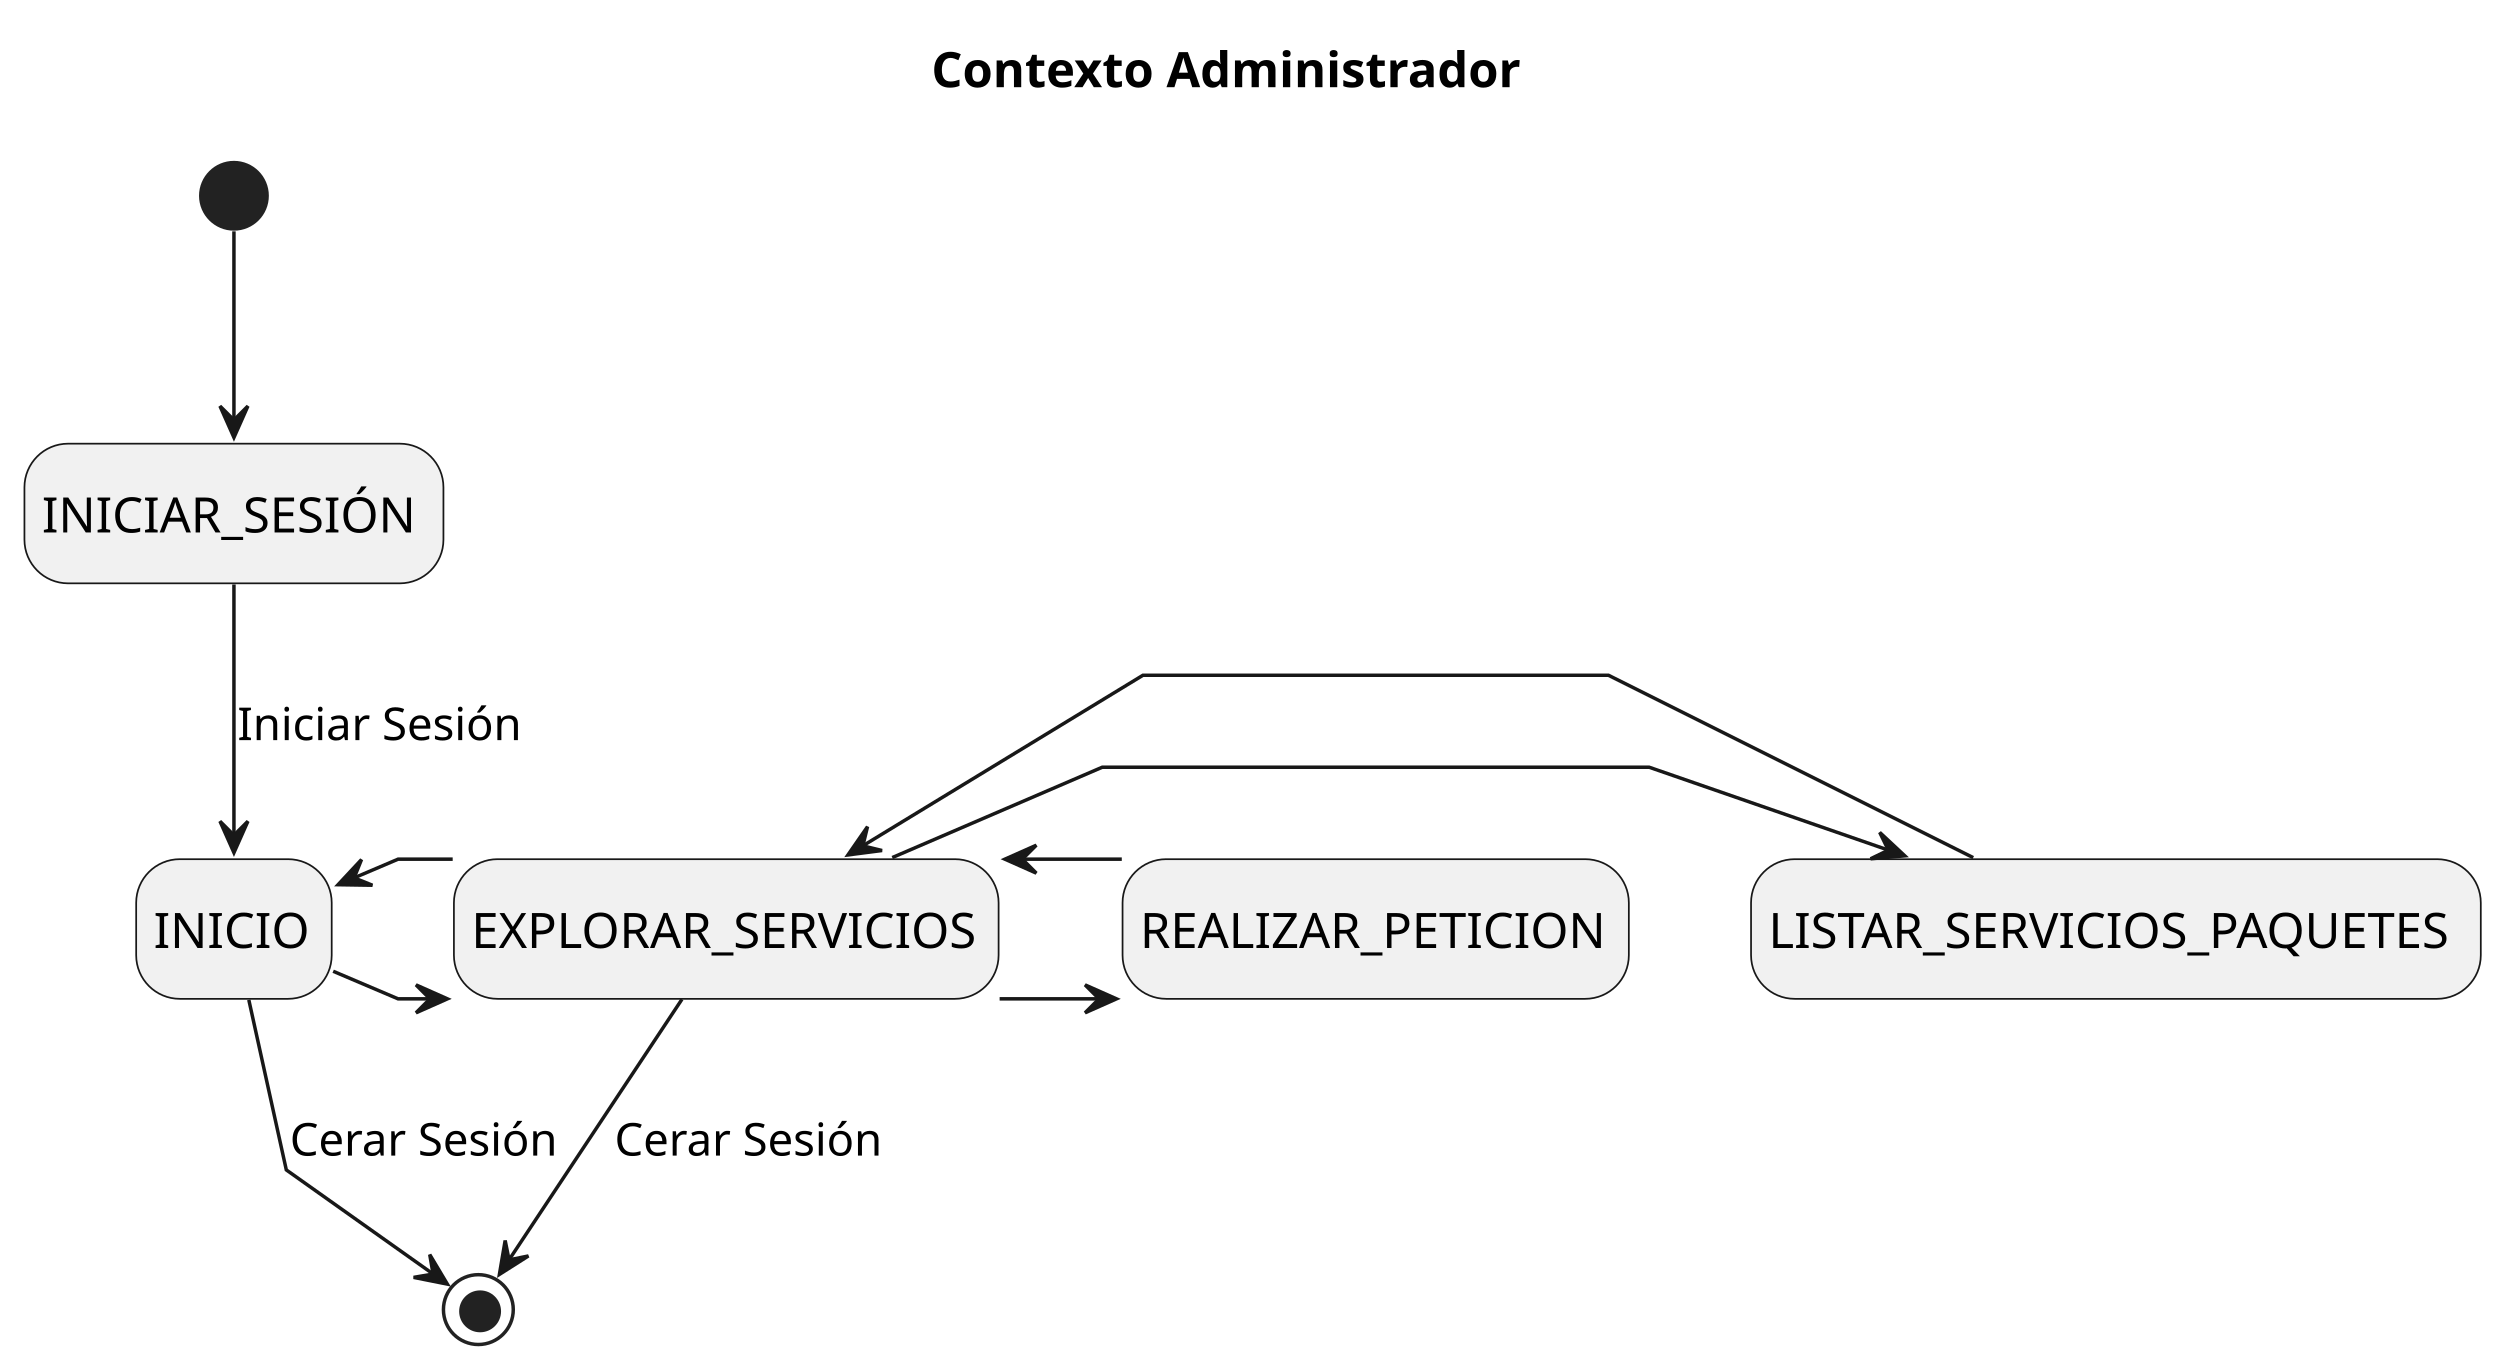
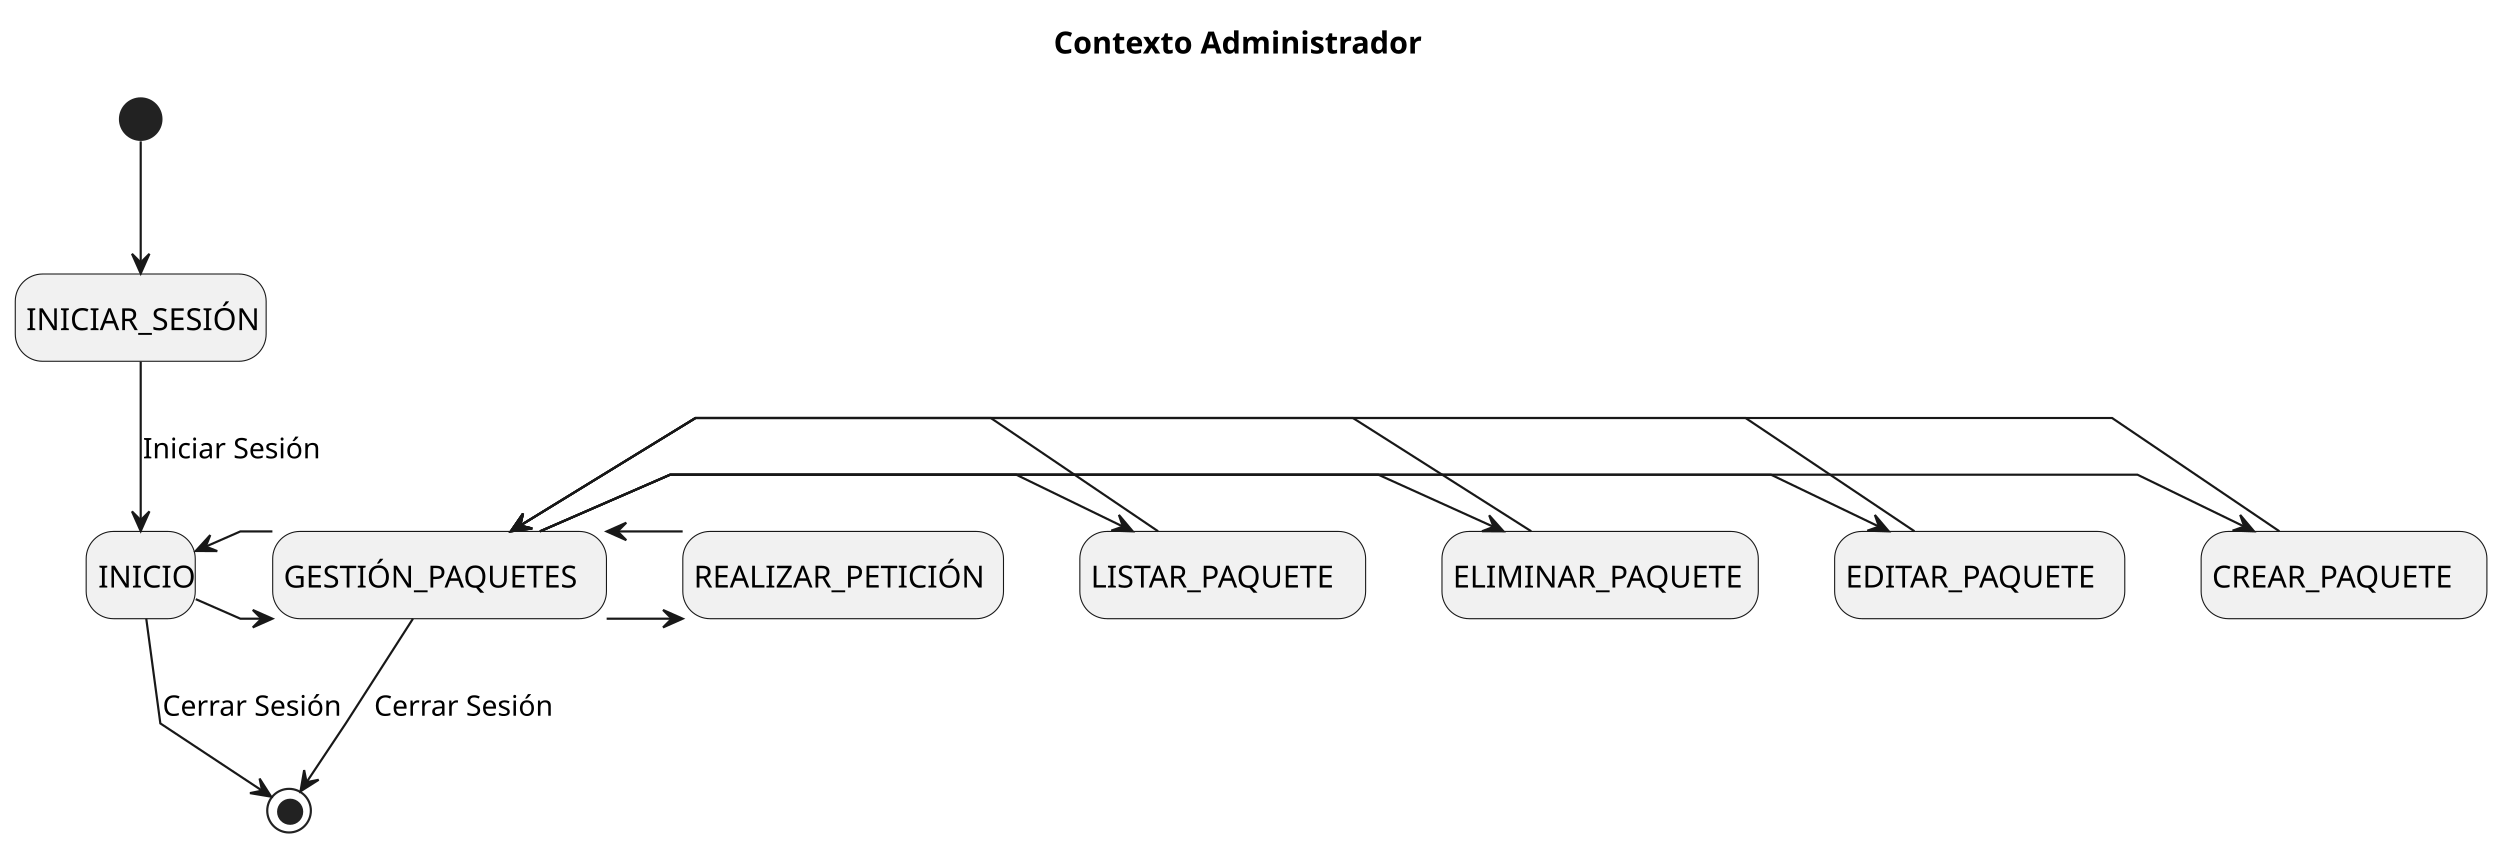
- <svg xmlns="http://www.w3.org/2000/svg" contentStyleType="text/css" height="391px" preserveAspectRatio="none" style="width:716px;height:391px;background:#FFFFFF;" version="1.1" viewBox="0 0 716 391" width="716px" zoomAndPan="magnify">
+ <svg xmlns="http://www.w3.org/2000/svg" contentStyleType="text/css" height="387px" preserveAspectRatio="none" style="width:1146px;height:387px;background:#FFFFFF;" version="1.1" viewBox="0 0 1146 387" width="1146px" zoomAndPan="magnify">
  <defs />
  <g>
-     <rect fill="none" height="29.068" id="_title" style="stroke:none;stroke-width:1.0;" width="179" x="261.75" y="5" />
-     <text fill="#000000" font-family="sans-serif" font-size="14" font-weight="bold" lengthAdjust="spacing" textLength="169" x="266.75" y="24.966">Contexto Administrador</text>
-     <ellipse cx="67" cy="56.068" fill="#222222" rx="10" ry="10" style="stroke:none;stroke-width:1.0;" />
-     <rect fill="#F1F1F1" height="40" rx="12.5" ry="12.5" style="stroke:#181818;stroke-width:0.5;" width="120" x="7" y="127.068" />
-     <text fill="#000000" font-family="sans-serif" font-size="14" lengthAdjust="spacing" textLength="110" x="12" y="152.5">INICIAR_SESIÓN</text>
-     <rect fill="#F1F1F1" height="40" rx="12.5" ry="12.5" style="stroke:#181818;stroke-width:0.5;" width="56" x="39" y="246.068" />
-     <text fill="#000000" font-family="sans-serif" font-size="14" lengthAdjust="spacing" textLength="46" x="44" y="271.5">INICIO</text>
-     <rect fill="#F1F1F1" height="40" rx="12.5" ry="12.5" style="stroke:#181818;stroke-width:0.5;" width="156" x="130" y="246.068" />
-     <text fill="#000000" font-family="sans-serif" font-size="14" lengthAdjust="spacing" textLength="146" x="135" y="271.5">EXPLORAR_SERVICIOS</text>
-     <rect fill="#F1F1F1" height="40" rx="12.5" ry="12.5" style="stroke:#181818;stroke-width:0.5;" width="209" x="501.5" y="246.068" />
-     <text fill="#000000" font-family="sans-serif" font-size="14" lengthAdjust="spacing" textLength="199" x="506.5" y="271.5">LISTAR_SERVICIOS_PAQUETES</text>
-     <rect fill="#F1F1F1" height="40" rx="12.5" ry="12.5" style="stroke:#181818;stroke-width:0.5;" width="145" x="321.5" y="246.068" />
-     <text fill="#000000" font-family="sans-serif" font-size="14" lengthAdjust="spacing" textLength="135" x="326.5" y="271.5">REALIZAR_PETICION</text>
-     <ellipse cx="137" cy="375.068" fill="none" rx="10" ry="10" style="stroke:#222222;stroke-width:1.0;" />
-     <ellipse cx="137.5" cy="375.568" fill="#222222" rx="6" ry="6" style="stroke:none;stroke-width:1.0;" />
+     <rect fill="none" height="27.609" id="_title" style="stroke:none;stroke-width:1.0;" width="176" x="478" y="5" />
+     <text fill="#000000" font-family="sans-serif" font-size="14" font-weight="bold" lengthAdjust="spacing" textLength="166" x="483" y="24.533">Contexto Administrador</text>
+     <ellipse cx="64.5" cy="54.609" fill="#222222" rx="10" ry="10" style="stroke:none;stroke-width:1.0;" />
+     <rect fill="#F1F1F1" height="40" rx="12.5" ry="12.5" style="stroke:#181818;stroke-width:0.5;" width="115" x="7" y="125.609" />
+     <text fill="#000000" font-family="sans-serif" font-size="14" lengthAdjust="spacing" textLength="105" x="12" y="151.338">INICIAR_SESIÓN</text>
+     <rect fill="#F1F1F1" height="40" rx="12.5" ry="12.5" style="stroke:#181818;stroke-width:0.5;" width="50" x="39.5" y="243.609" />
+     <text fill="#000000" font-family="sans-serif" font-size="14" lengthAdjust="spacing" textLength="39" x="45" y="269.338">INICIO</text>
+     <rect fill="#F1F1F1" height="40" rx="12.5" ry="12.5" style="stroke:#181818;stroke-width:0.5;" width="153" x="125" y="243.609" />
+     <text fill="#000000" font-family="sans-serif" font-size="14" lengthAdjust="spacing" textLength="143" x="130" y="269.338">GESTIÓN_PAQUETES</text>
+     <rect fill="#F1F1F1" height="40" rx="12.5" ry="12.5" style="stroke:#181818;stroke-width:0.5;" width="131" x="1009" y="243.609" />
+     <text fill="#000000" font-family="sans-serif" font-size="14" lengthAdjust="spacing" textLength="121" x="1014" y="269.338">CREAR_PAQUETE</text>
+     <rect fill="#F1F1F1" height="40" rx="12.5" ry="12.5" style="stroke:#181818;stroke-width:0.5;" width="133" x="841" y="243.609" />
+     <text fill="#000000" font-family="sans-serif" font-size="14" lengthAdjust="spacing" textLength="123" x="846" y="269.338">EDITAR_PAQUETE</text>
+     <rect fill="#F1F1F1" height="40" rx="12.5" ry="12.5" style="stroke:#181818;stroke-width:0.5;" width="145" x="661" y="243.609" />
+     <text fill="#000000" font-family="sans-serif" font-size="14" lengthAdjust="spacing" textLength="135" x="666" y="269.338">ELIMINAR_PAQUETE</text>
+     <rect fill="#F1F1F1" height="40" rx="12.5" ry="12.5" style="stroke:#181818;stroke-width:0.5;" width="131" x="495" y="243.609" />
+     <text fill="#000000" font-family="sans-serif" font-size="14" lengthAdjust="spacing" textLength="121" x="500" y="269.338">LISTAR_PAQUETE</text>
+     <rect fill="#F1F1F1" height="40" rx="12.5" ry="12.5" style="stroke:#181818;stroke-width:0.5;" width="147" x="313" y="243.609" />
+     <text fill="#000000" font-family="sans-serif" font-size="14" lengthAdjust="spacing" textLength="137" x="318" y="269.338">REALIZAR_PETICIÓN</text>
+     <ellipse cx="132.5" cy="371.609" fill="none" rx="10" ry="10" style="stroke:#222222;stroke-width:1.0;" />
+     <ellipse cx="133" cy="372.109" fill="#222222" rx="6" ry="6" style="stroke:none;stroke-width:1.0;" />
    <g id="link_*start_INICIAR_SESIÓN">
-       <path d="M67,66.258 C67,78.918 67,102.208 67,120.378 " fill="none" id="*start-to-INICIAR_SESIÓN" style="stroke:#181818;stroke-width:1.0;" />
-       <polygon fill="#181818" points="67,125.298,71,116.298,67,120.298,63,116.298,67,125.298" style="stroke:#181818;stroke-width:1.0;" />
+       <path d="M64.5,64.799 C64.5,77.789 64.5,101.989 64.5,120.339 " fill="none" id="*start-to-INICIAR_SESIÓN" style="stroke:#181818;stroke-width:1.0;" />
+       <polygon fill="#181818" points="64.5,125.349,68.5,116.349,64.5,120.349,60.5,116.349,64.5,125.349" style="stroke:#181818;stroke-width:1.0;" />
    </g>
    <g id="link_INICIAR_SESIÓN_INICIO">
-       <path d="M67,167.388 C67,187.038 67,217.588 67,239.288 " fill="none" id="INICIAR_SESIÓN-to-INICIO" style="stroke:#181818;stroke-width:1.0;" />
-       <polygon fill="#181818" points="67,244.208,71,235.208,67,239.208,63,235.208,67,244.208" style="stroke:#181818;stroke-width:1.0;" />
-       <text fill="#000000" font-family="sans-serif" font-size="13" lengthAdjust="spacing" textLength="78" x="68" y="211.965">Iniciar Sesión</text>
+       <path d="M64.5,165.769 C64.5,185.579 64.5,216.589 64.5,238.159 " fill="none" id="INICIAR_SESIÓN-to-INICIO" style="stroke:#181818;stroke-width:1.0;" />
+       <polygon fill="#181818" points="64.5,243.429,68.5,234.429,64.5,238.429,60.5,234.429,64.5,243.429" style="stroke:#181818;stroke-width:1.0;" />
+       <text fill="#000000" font-family="sans-serif" font-size="13" lengthAdjust="spacing" textLength="78" x="65.5" y="210.105">Iniciar Sesión</text>
    </g>
-     <g id="link_INICIO_EXPLORAR_SERVICIOS">
-       <path d="M95.42,278.168 C105.32,282.378 114,286.068 114,286.068 C114,286.068 117.79,286.068 123.22,286.068 " fill="none" id="INICIO-to-EXPLORAR_SERVICIOS" style="stroke:#181818;stroke-width:1.0;" />
-       <polygon fill="#181818" points="128.14,286.068,119.14,282.068,123.14,286.068,119.14,290.068,128.14,286.068" style="stroke:#181818;stroke-width:1.0;" />
+     <g id="link_INICIO_GESTIÓN_PAQUETES">
+       <path d="M89.74,274.659 C100.3,279.289 110.17,283.609 110.17,283.609 C110.17,283.609 114.17,283.609 119.8,283.609 " fill="none" id="INICIO-to-GESTIÓN_PAQUETES" style="stroke:#181818;stroke-width:1.0;" />
+       <polygon fill="#181818" points="124.87,283.609,115.87,279.609,119.87,283.609,115.87,287.609,124.87,283.609" style="stroke:#181818;stroke-width:1.0;" />
    </g>
-     <g id="link_INICIO_EXPLORAR_SERVICIOS">
-       <path d="M101.24,251.498 C108.49,248.408 114,246.068 114,246.068 C114,246.068 121.03,246.068 129.65,246.068 " fill="none" id="INICIO-backto-EXPLORAR_SERVICIOS" style="stroke:#181818;stroke-width:1.0;" />
-       <polygon fill="#181818" points="96.82,253.378,106.668,253.535,101.421,251.42,103.536,246.174,96.82,253.378" style="stroke:#181818;stroke-width:1.0;" />
+     <g id="link_INICIO_GESTIÓN_PAQUETES">
+       <path d="M94.6,250.429 C103.14,246.689 110.17,243.609 110.17,243.609 C110.17,243.609 116.72,243.609 124.87,243.609 " fill="none" id="INICIO-backto-GESTIÓN_PAQUETES" style="stroke:#181818;stroke-width:1.0;" />
+       <polygon fill="#181818" points="89.74,252.559,99.589,252.617,94.321,250.555,96.382,245.287,89.74,252.559" style="stroke:#181818;stroke-width:1.0;" />
    </g>
-     <g id="link_EXPLORAR_SERVICIOS_LISTAR_SERVICIOS_PAQUETES">
-       <path d="M255.54,245.608 C284.38,233.198 315.67,219.738 315.67,219.738 C315.67,219.738 472.33,219.738 472.33,219.738 C472.33,219.738 507.04,231.768 541.09,243.568 " fill="none" id="EXPLORAR_SERVICIOS-to-LISTAR_SERVICIOS_PAQUETES" style="stroke:#181818;stroke-width:1.0;" />
-       <polygon fill="#181818" points="545.55,245.118,538.349,238.399,540.824,243.485,535.737,245.96,545.55,245.118" style="stroke:#181818;stroke-width:1.0;" />
+     <g id="link_GESTIÓN_PAQUETES_CREAR_PAQUETE">
+       <path d="M247.54,243.569 C276.01,231.169 307.17,217.609 307.17,217.609 C307.17,217.609 979.83,217.609 979.83,217.609 C979.83,217.609 1004.57,229.629 1028.75,241.379 " fill="none" id="GESTIÓN_PAQUETES-to-CREAR_PAQUETE" style="stroke:#181818;stroke-width:1.0;" />
+       <polygon fill="#181818" points="1033.25,243.569,1026.902,236.039,1028.753,241.385,1023.407,243.235,1033.25,243.569" style="stroke:#181818;stroke-width:1.0;" />
    </g>
-     <g id="link_EXPLORAR_SERVICIOS_LISTAR_SERVICIOS_PAQUETES">
-       <path d="M247.04,242.288 C281.85,221.098 327.33,193.398 327.33,193.398 C327.33,193.398 460.67,193.398 460.67,193.398 C460.67,193.398 522.14,224.138 565.13,245.628 " fill="none" id="EXPLORAR_SERVICIOS-backto-LISTAR_SERVICIOS_PAQUETES" style="stroke:#181818;stroke-width:1.0;" />
-       <polygon fill="#181818" points="242.85,244.848,252.618,243.585,247.121,242.248,248.458,236.752,242.85,244.848" style="stroke:#181818;stroke-width:1.0;" />
+     <g id="link_GESTIÓN_PAQUETES_CREAR_PAQUETE">
+       <path d="M238.74,240.759 C273.1,219.669 318.83,191.609 318.83,191.609 C318.83,191.609 968.17,191.609 968.17,191.609 C968.17,191.609 1013.42,222.249 1044.88,243.549 " fill="none" id="GESTIÓN_PAQUETES-backto-CREAR_PAQUETE" style="stroke:#181818;stroke-width:1.0;" />
+       <polygon fill="#181818" points="234.18,243.549,243.942,242.248,238.441,240.933,239.756,235.431,234.18,243.549" style="stroke:#181818;stroke-width:1.0;" />
    </g>
-     <g id="link_EXPLORAR_SERVICIOS_REALIZAR_PETICION">
-       <path d="M286.29,286.068 C295.1,286.068 305.96,286.068 314.89,286.068 " fill="none" id="EXPLORAR_SERVICIOS-to-REALIZAR_PETICION" style="stroke:#181818;stroke-width:1.0;" />
-       <polygon fill="#181818" points="319.76,286.068,310.76,282.068,314.76,286.068,310.76,290.068,319.76,286.068" style="stroke:#181818;stroke-width:1.0;" />
+     <g id="link_GESTIÓN_PAQUETES_EDITAR_PAQUETE">
+       <path d="M247.54,243.569 C276.01,231.169 307.17,217.609 307.17,217.609 C307.17,217.609 811.83,217.609 811.83,217.609 C811.83,217.609 836.83,229.629 861.27,241.379 " fill="none" id="GESTIÓN_PAQUETES-to-EDITAR_PAQUETE" style="stroke:#181818;stroke-width:1.0;" />
+       <polygon fill="#181818" points="865.82,243.569,859.443,236.064,861.314,241.402,855.976,243.273,865.82,243.569" style="stroke:#181818;stroke-width:1.0;" />
    </g>
-     <g id="link_EXPLORAR_SERVICIOS_REALIZAR_PETICION">
-       <path d="M292.8,246.068 C302.54,246.068 313.44,246.068 321.28,246.068 " fill="none" id="EXPLORAR_SERVICIOS-backto-REALIZAR_PETICION" style="stroke:#181818;stroke-width:1.0;" />
-       <polygon fill="#181818" points="287.8,246.068,296.8,250.068,292.8,246.068,296.8,242.068,287.8,246.068" style="stroke:#181818;stroke-width:1.0;" />
+     <g id="link_GESTIÓN_PAQUETES_EDITAR_PAQUETE">
+       <path d="M238.74,240.759 C273.1,219.669 318.83,191.609 318.83,191.609 C318.83,191.609 800.17,191.609 800.17,191.609 C800.17,191.609 845.84,222.249 877.6,243.549 " fill="none" id="GESTIÓN_PAQUETES-backto-EDITAR_PAQUETE" style="stroke:#181818;stroke-width:1.0;" />
+       <polygon fill="#181818" points="234.18,243.549,243.942,242.248,238.441,240.933,239.756,235.431,234.18,243.549" style="stroke:#181818;stroke-width:1.0;" />
+     </g>
+     <g id="link_GESTIÓN_PAQUETES_ELIMINAR_PAQUETE">
+       <path d="M247.54,243.569 C276.01,231.169 307.17,217.609 307.17,217.609 C307.17,217.609 631.83,217.609 631.83,217.609 C631.83,217.609 658.4,229.629 684.37,241.379 " fill="none" id="GESTIÓN_PAQUETES-to-ELIMINAR_PAQUETE" style="stroke:#181818;stroke-width:1.0;" />
+       <polygon fill="#181818" points="689.2,243.569,682.643,236.221,684.643,241.512,679.351,243.512,689.2,243.569" style="stroke:#181818;stroke-width:1.0;" />
+     </g>
+     <g id="link_GESTIÓN_PAQUETES_ELIMINAR_PAQUETE">
+       <path d="M238.74,240.759 C273.1,219.669 318.83,191.609 318.83,191.609 C318.83,191.609 620.17,191.609 620.17,191.609 C620.17,191.609 668.4,222.249 701.93,243.549 " fill="none" id="GESTIÓN_PAQUETES-backto-ELIMINAR_PAQUETE" style="stroke:#181818;stroke-width:1.0;" />
+       <polygon fill="#181818" points="234.18,243.549,243.942,242.248,238.441,240.933,239.756,235.431,234.18,243.549" style="stroke:#181818;stroke-width:1.0;" />
+     </g>
+     <g id="link_GESTIÓN_PAQUETES_LISTAR_PAQUETE">
+       <path d="M247.54,243.569 C276.01,231.169 307.17,217.609 307.17,217.609 C307.17,217.609 465.83,217.609 465.83,217.609 C465.83,217.609 490.57,229.629 514.75,241.379 " fill="none" id="GESTIÓN_PAQUETES-to-LISTAR_PAQUETE" style="stroke:#181818;stroke-width:1.0;" />
+       <polygon fill="#181818" points="519.25,243.569,512.902,236.039,514.753,241.385,509.407,243.235,519.25,243.569" style="stroke:#181818;stroke-width:1.0;" />
+     </g>
+     <g id="link_GESTIÓN_PAQUETES_LISTAR_PAQUETE">
+       <path d="M238.74,240.759 C273.1,219.669 318.83,191.609 318.83,191.609 C318.83,191.609 454.17,191.609 454.17,191.609 C454.17,191.609 499.42,222.249 530.88,243.549 " fill="none" id="GESTIÓN_PAQUETES-backto-LISTAR_PAQUETE" style="stroke:#181818;stroke-width:1.0;" />
+       <polygon fill="#181818" points="234.18,243.549,243.942,242.248,238.441,240.933,239.756,235.431,234.18,243.549" style="stroke:#181818;stroke-width:1.0;" />
+     </g>
+     <g id="link_GESTIÓN_PAQUETES_REALIZAR_PETICIÓN">
+       <path d="M278.09,283.609 C287.03,283.609 298.43,283.609 307.73,283.609 " fill="none" id="GESTIÓN_PAQUETES-to-REALIZAR_PETICIÓN" style="stroke:#181818;stroke-width:1.0;" />
+       <polygon fill="#181818" points="312.93,283.609,303.93,279.609,307.93,283.609,303.93,287.609,312.93,283.609" style="stroke:#181818;stroke-width:1.0;" />
+     </g>
+     <g id="link_GESTIÓN_PAQUETES_REALIZAR_PETICIÓN">
+       <path d="M283.33,243.609 C293.12,243.609 304.55,243.609 312.93,243.609 " fill="none" id="GESTIÓN_PAQUETES-backto-REALIZAR_PETICIÓN" style="stroke:#181818;stroke-width:1.0;" />
+       <polygon fill="#181818" points="278.09,243.609,287.09,247.609,283.09,243.609,287.09,239.609,278.09,243.609" style="stroke:#181818;stroke-width:1.0;" />
    </g>
    <g id="link_INICIO_*end">
-       <path d="M71.26,286.368 C75.69,306.478 82,335.068 82,335.068 C82,335.068 108.02,353.518 124.27,365.038 " fill="none" id="INICIO-to-*end" style="stroke:#181818;stroke-width:1.0;" />
-       <polygon fill="#181818" points="128.12,367.768,123.076,359.308,124.036,364.883,118.461,365.843,128.12,367.768" style="stroke:#181818;stroke-width:1.0;" />
-       <text fill="#000000" font-family="sans-serif" font-size="13" lengthAdjust="spacing" textLength="74" x="83" y="330.965">Cerar Sesión</text>
+       <path d="M67.05,283.629 C69.72,303.439 73.5,331.609 73.5,331.609 C73.5,331.609 102.4,350.709 119.74,362.179 " fill="none" id="INICIO-to-*end" style="stroke:#181818;stroke-width:1.0;" />
+       <polygon fill="#181818" points="124.3,365.189,118.997,356.89,120.129,362.432,114.586,363.564,124.3,365.189" style="stroke:#181818;stroke-width:1.0;" />
+       <text fill="#000000" font-family="sans-serif" font-size="13" lengthAdjust="spacing" textLength="79" x="74.5" y="328.104">Cerrar Sesión</text>
    </g>
-     <g id="link_EXPLORAR_SERVICIOS_*end">
-       <path d="M195.31,286.198 C180.99,307.768 158.1,342.268 145.69,360.978 " fill="none" id="EXPLORAR_SERVICIOS-to-*end" style="stroke:#181818;stroke-width:1.0;" />
-       <polygon fill="#181818" points="143.03,364.988,151.342,359.705,145.797,360.823,144.679,355.278,143.03,364.988" style="stroke:#181818;stroke-width:1.0;" />
-       <text fill="#000000" font-family="sans-serif" font-size="13" lengthAdjust="spacing" textLength="74" x="176" y="330.965">Cerar Sesión</text>
+     <g id="link_GESTIÓN_PAQUETES_*end">
+       <path d="M189.29,283.629 C176.58,303.439 158.5,331.609 158.5,331.609 C158.5,331.609 148.26,346.969 140.63,358.409 " fill="none" id="GESTIÓN_PAQUETES-to-*end" style="stroke:#181818;stroke-width:1.0;" />
+       <polygon fill="#181818" points="137.76,362.719,146.081,357.45,140.534,358.559,139.424,353.012,137.76,362.719" style="stroke:#181818;stroke-width:1.0;" />
+       <text fill="#000000" font-family="sans-serif" font-size="13" lengthAdjust="spacing" textLength="79" x="171.5" y="328.104">Cerrar Sesión</text>
    </g>
  </g>
</svg>
